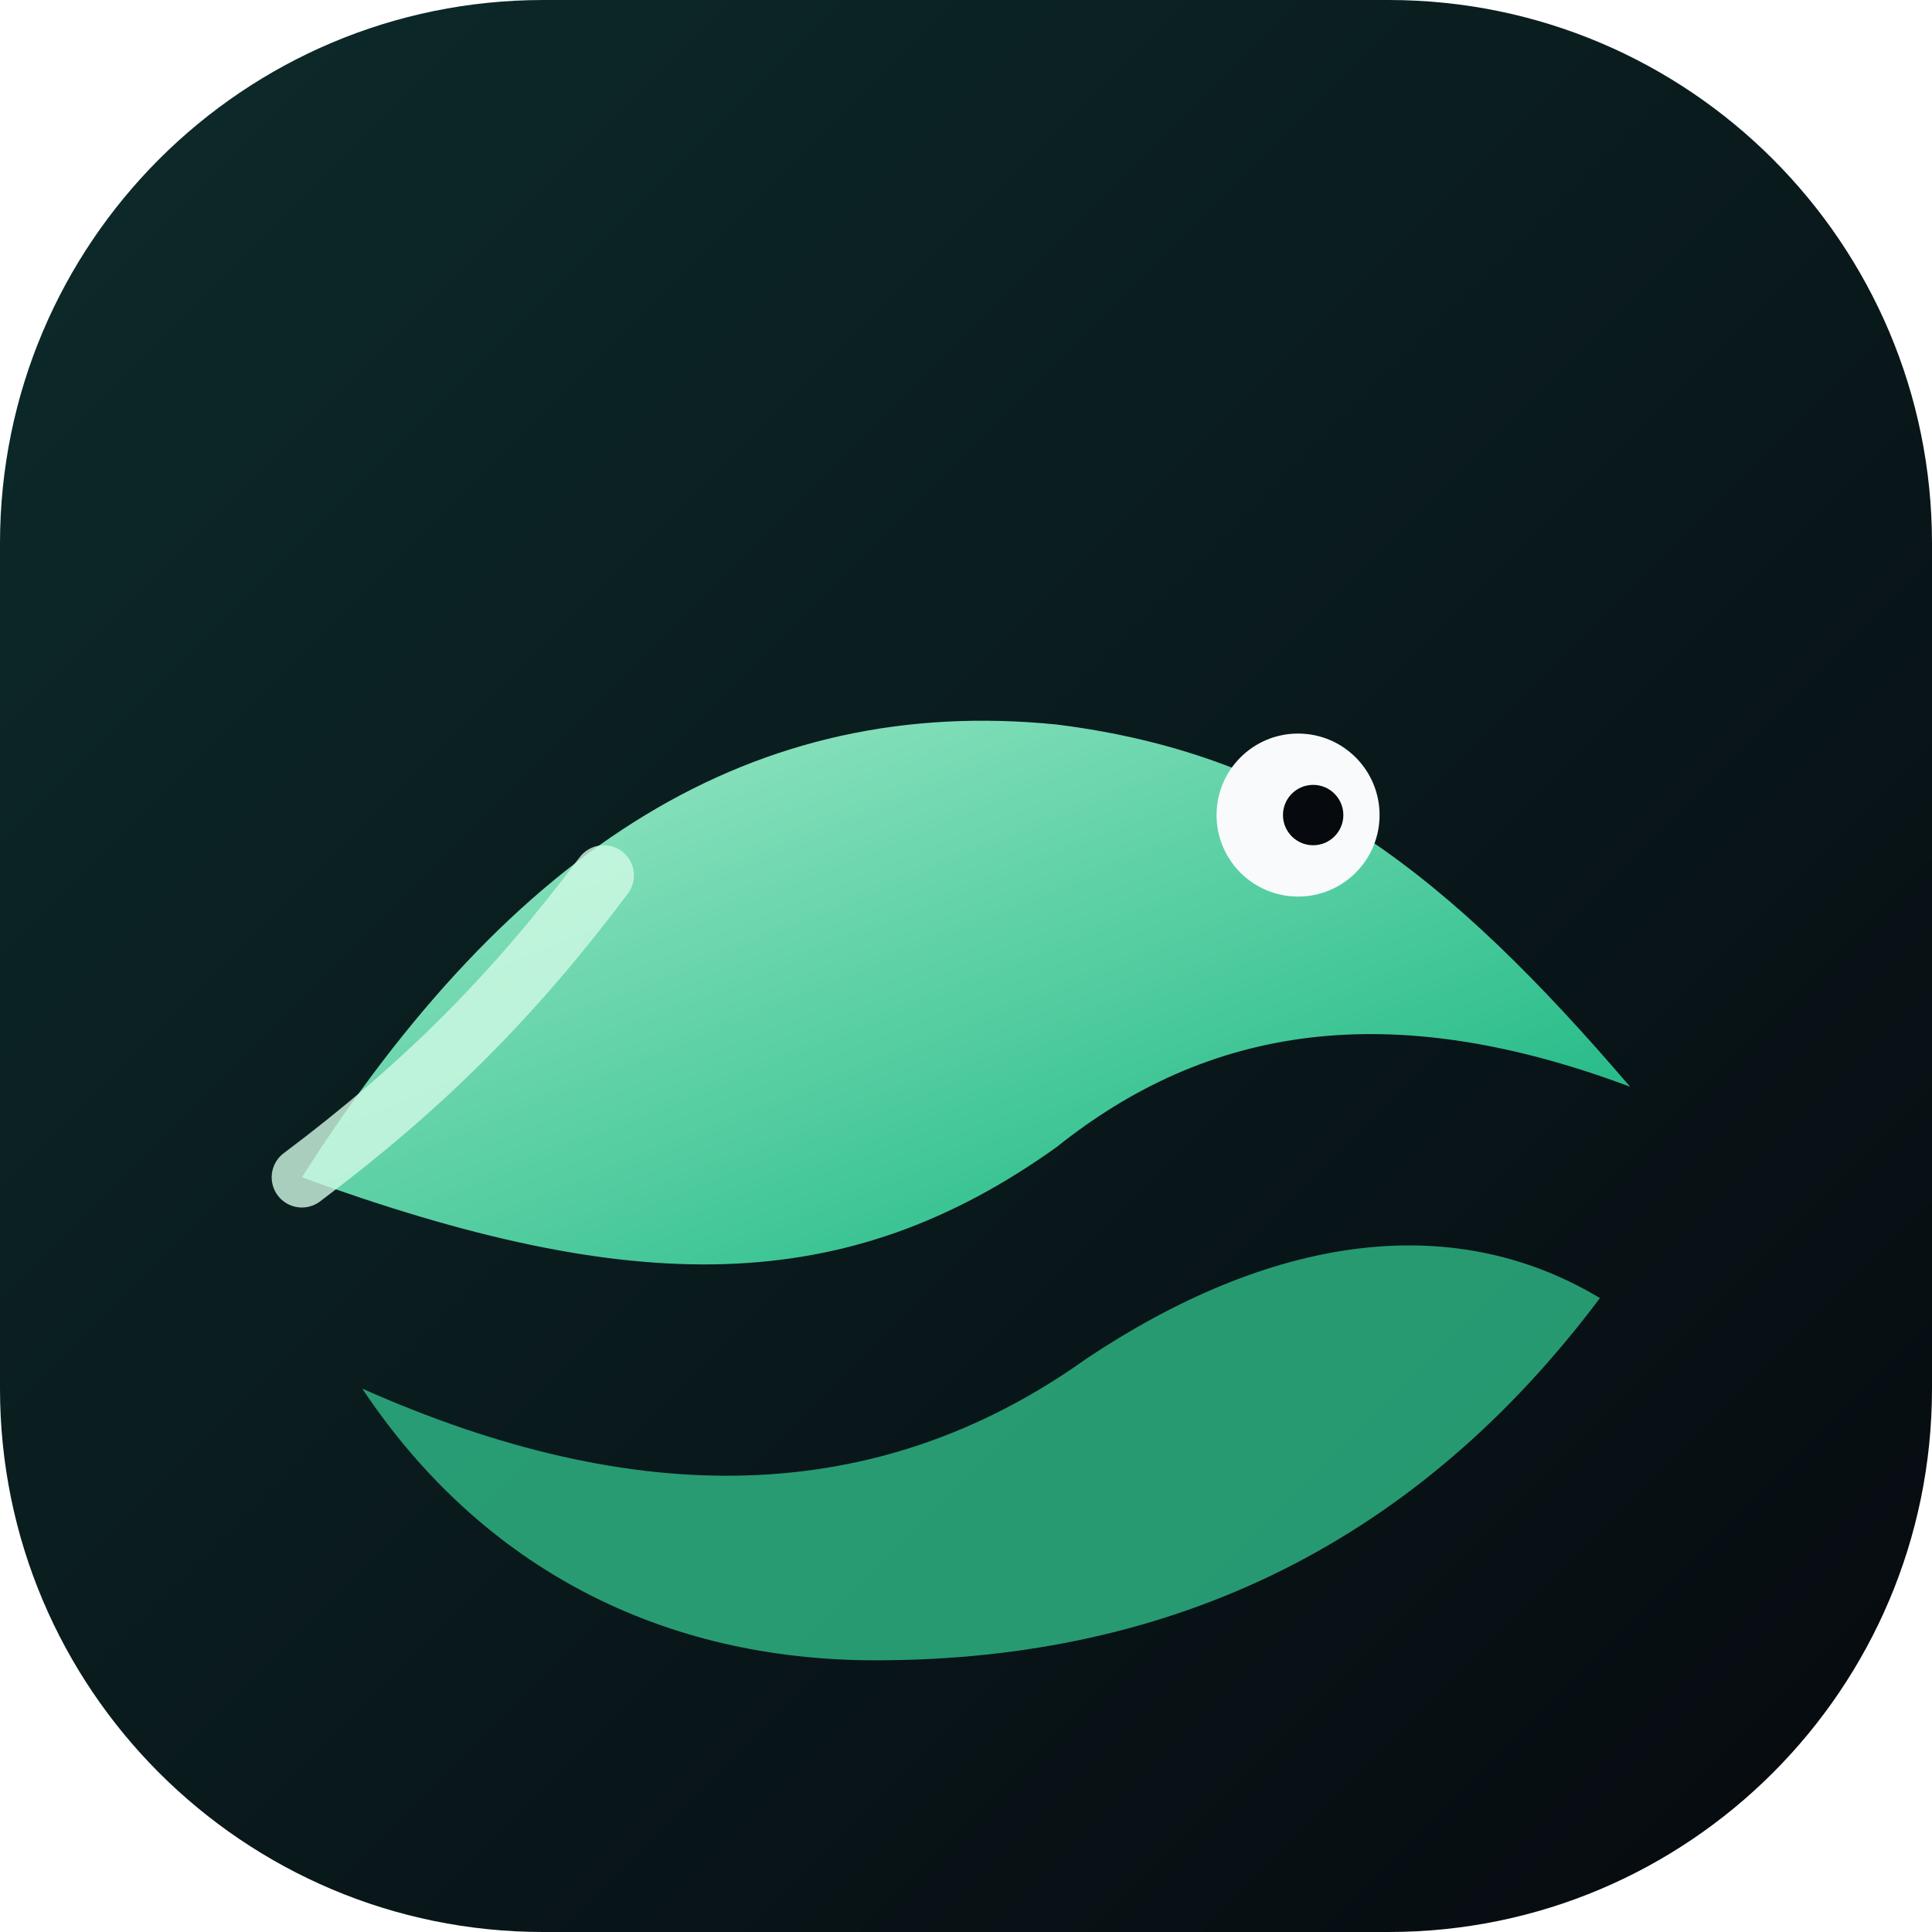
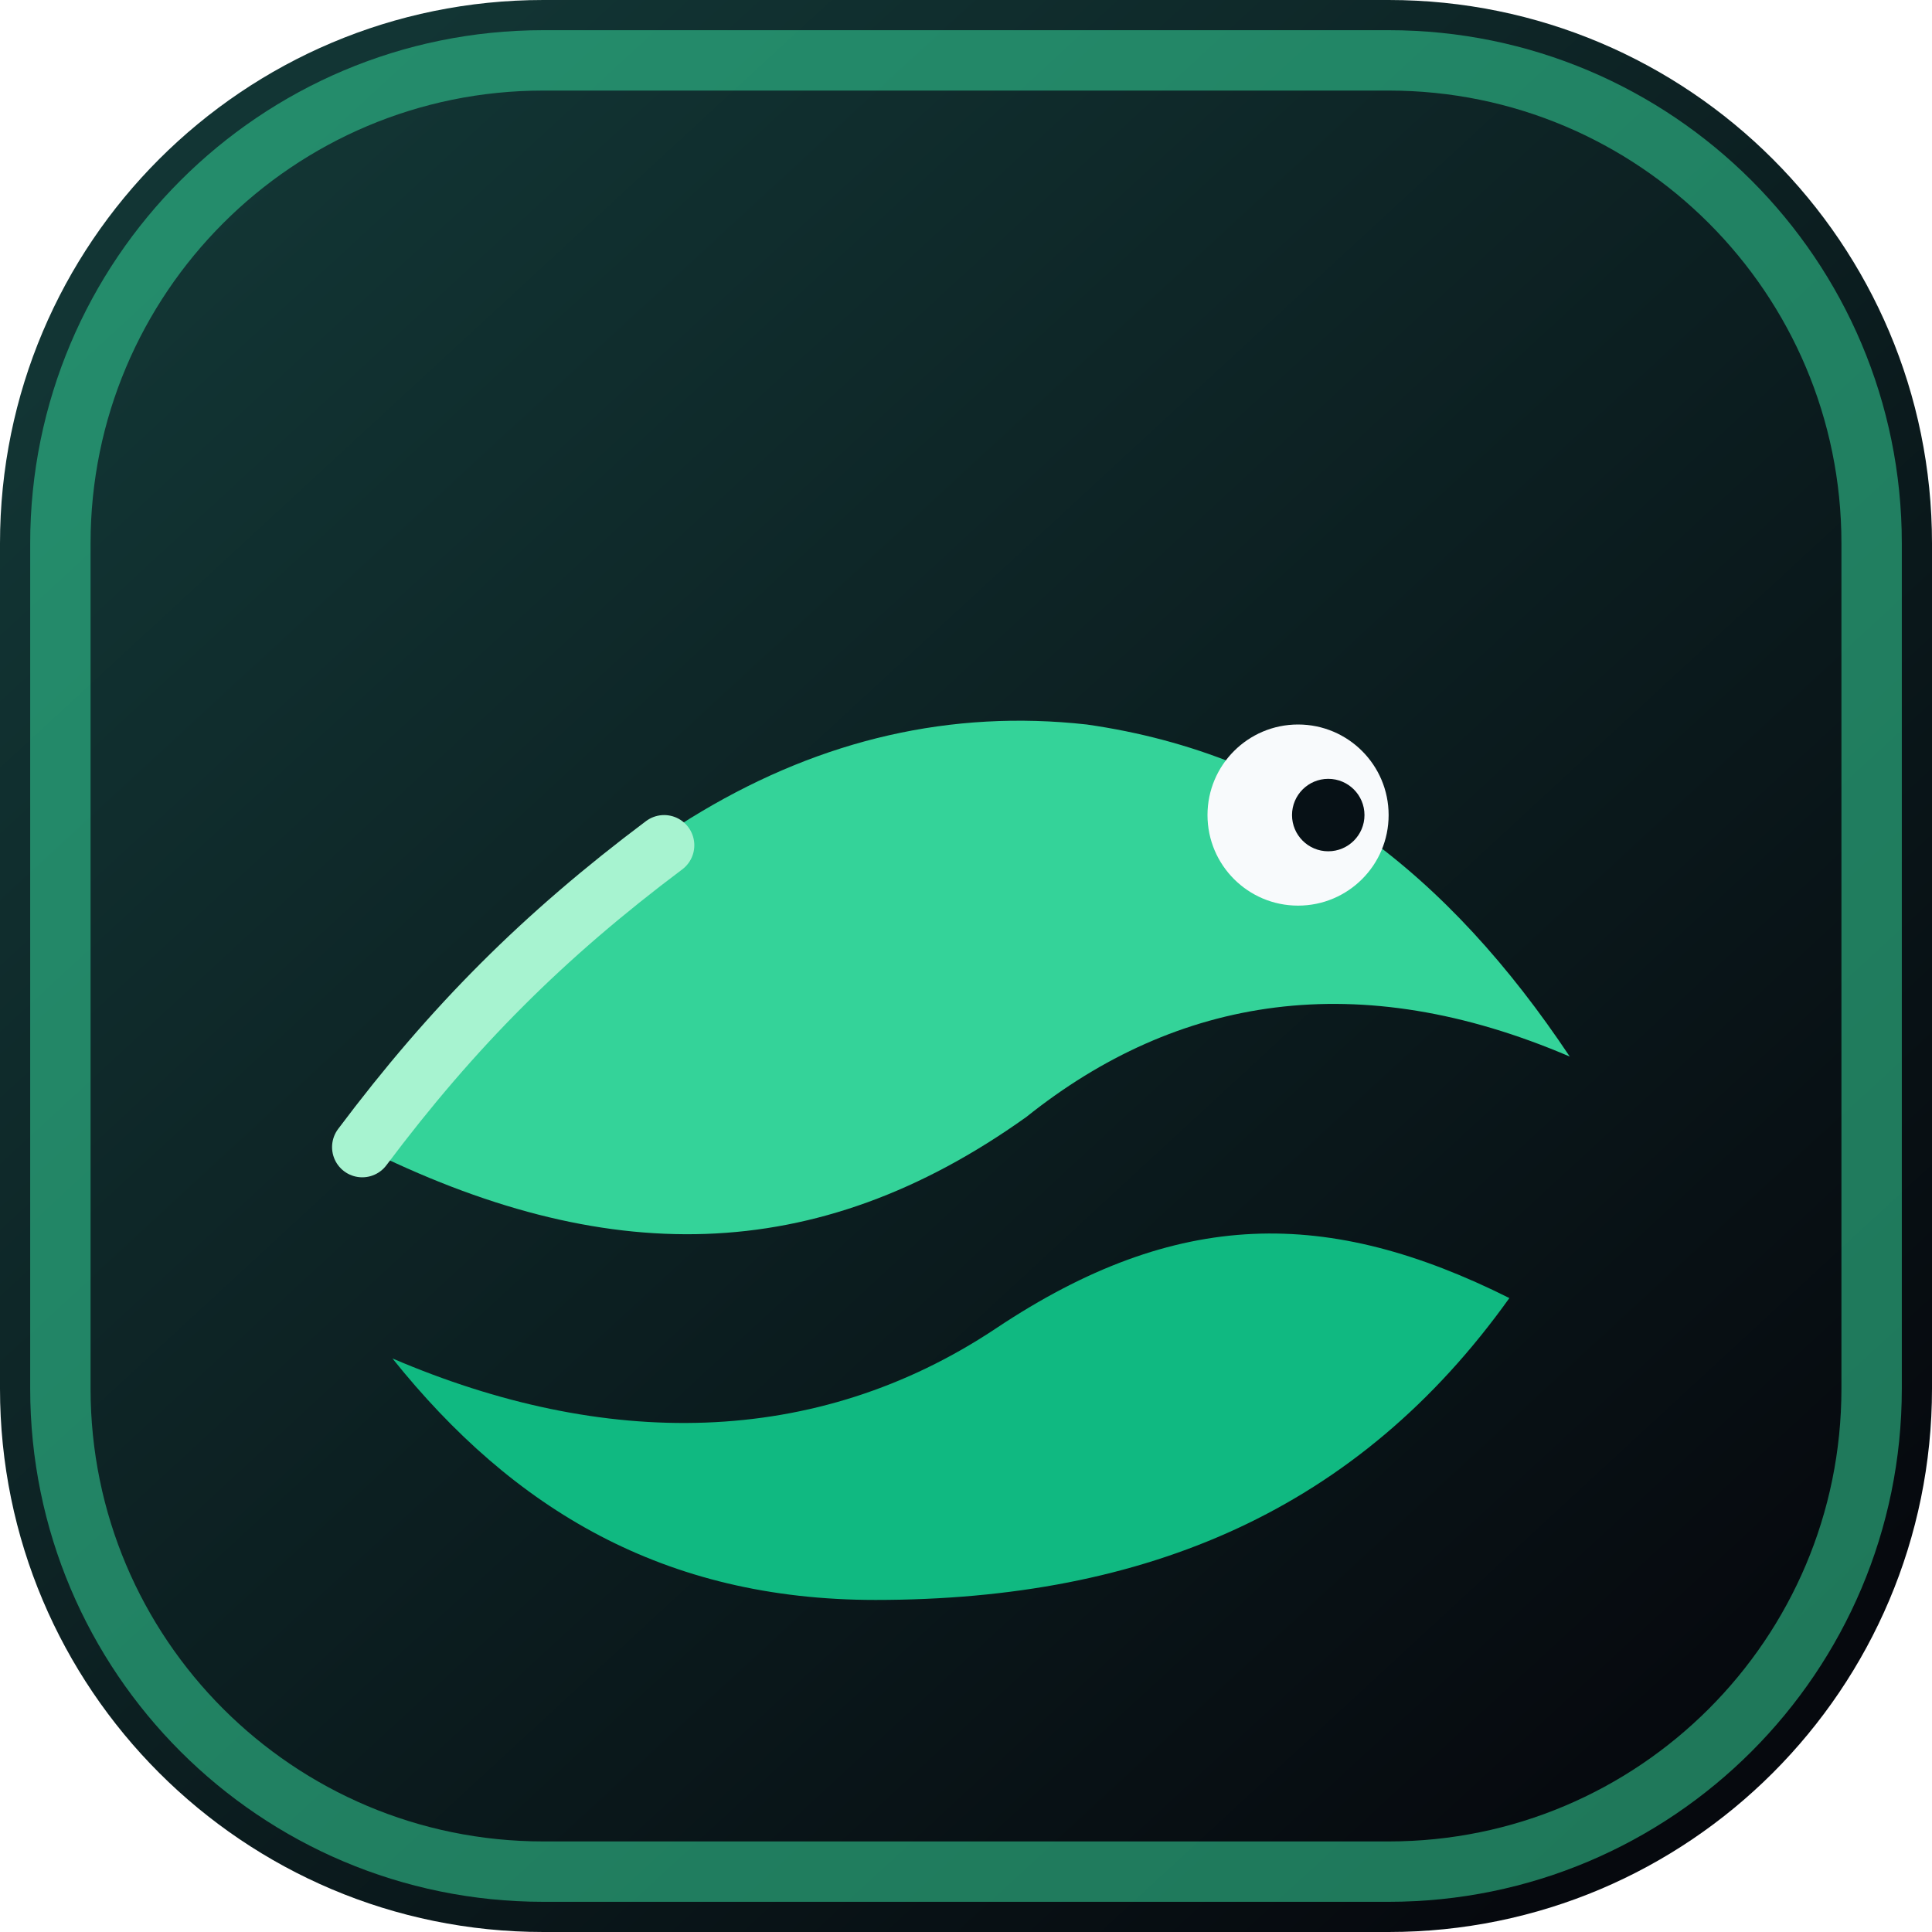
<svg xmlns="http://www.w3.org/2000/svg" viewBox="0 0 64 64">
  <defs>
-     <linearGradient id="bg" x1="0" y1="0" x2="1" y2="1">
-       <stop offset="0" stop-color="#0d2b2b" />
+     <linearGradient id="night" x1="8" y1="6" x2="56" y2="58" gradientUnits="userSpaceOnUse">
+       <stop stop-color="#123534" />
      <stop offset="1" stop-color="#06090e" />
    </linearGradient>
-     <linearGradient id="wave" x1="0" y1="0" x2="1" y2="1">
-       <stop offset="0" stop-color="#a7f3d0" />
-       <stop offset="1" stop-color="#10b981" />
-     </linearGradient>
  </defs>
-   <rect width="64" height="64" rx="18" fill="url(#bg)" />
-   <path d="M10 39c7-11 15-16 25-15 8 1 13 5 19 12-8-3-14-2-19 2-7 5-14 5-25 1Z" fill="url(#wave)" opacity=".96" />
-   <path d="M12 46c9 4 17 4 24-1 6-4 12-5 17-2-6 8-14 12-24 12-7 0-13-3-17-9Z" fill="#34d399" opacity=".7" />
-   <circle cx="43" cy="27" r="2.7" fill="#f8fafc" />
-   <circle cx="43.5" cy="27" r="1" fill="#06090e" />
-   <path d="M10 39c4-3 7-6 10-10" stroke="#d1fae5" stroke-width="2" stroke-linecap="round" opacity=".8" />
+   <rect width="64" height="64" rx="18" fill="url(#night)" />
+   <rect x="2" y="2" width="60" height="60" rx="16" fill="none" stroke="#34d399" stroke-opacity=".55" stroke-width="2" />
+   <path d="M12 38c7-10 15-15 24-14 7 1 12 5 16 11-7-3-13-2-18 2-7 5-14 5-22 1Z" fill="#34d399" />
+   <path d="M13 45c7 3 14 3 20-1 6-4 11-4 17-1-5 7-12 10-21 10-7 0-12-3-16-8Z" fill="#10b981" />
+   <circle cx="43" cy="27" r="3" fill="#f8fafc" />
+   <circle cx="44" cy="27" r="1.2" fill="#071116" />
+   <path d="M12 38c3-4 6-7 10-10" fill="none" stroke="#a7f3d0" stroke-linecap="round" stroke-width="2" />
</svg>
